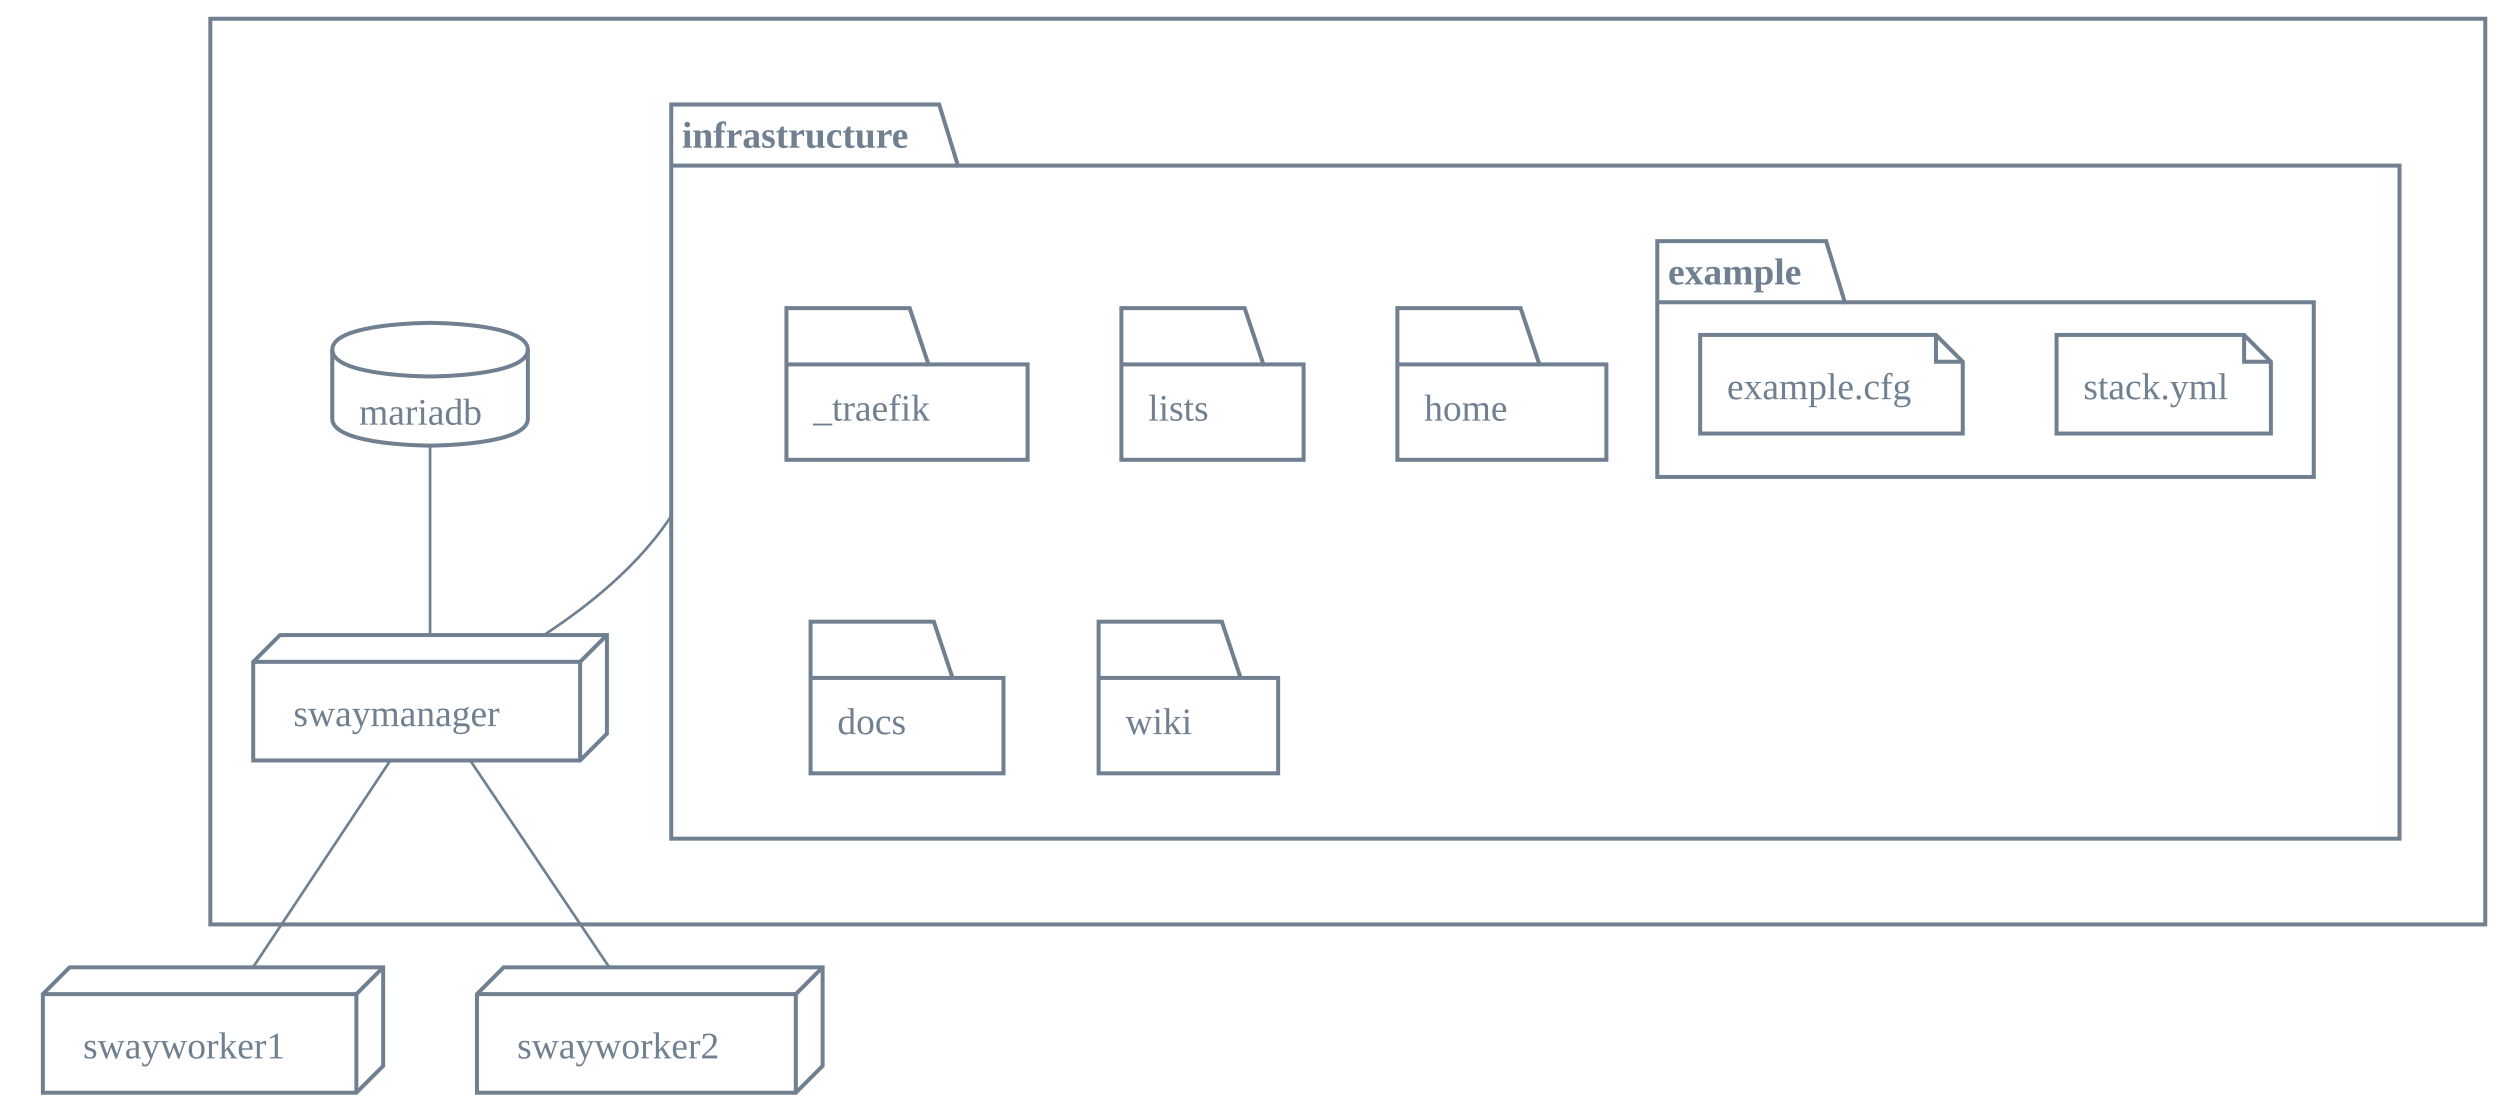
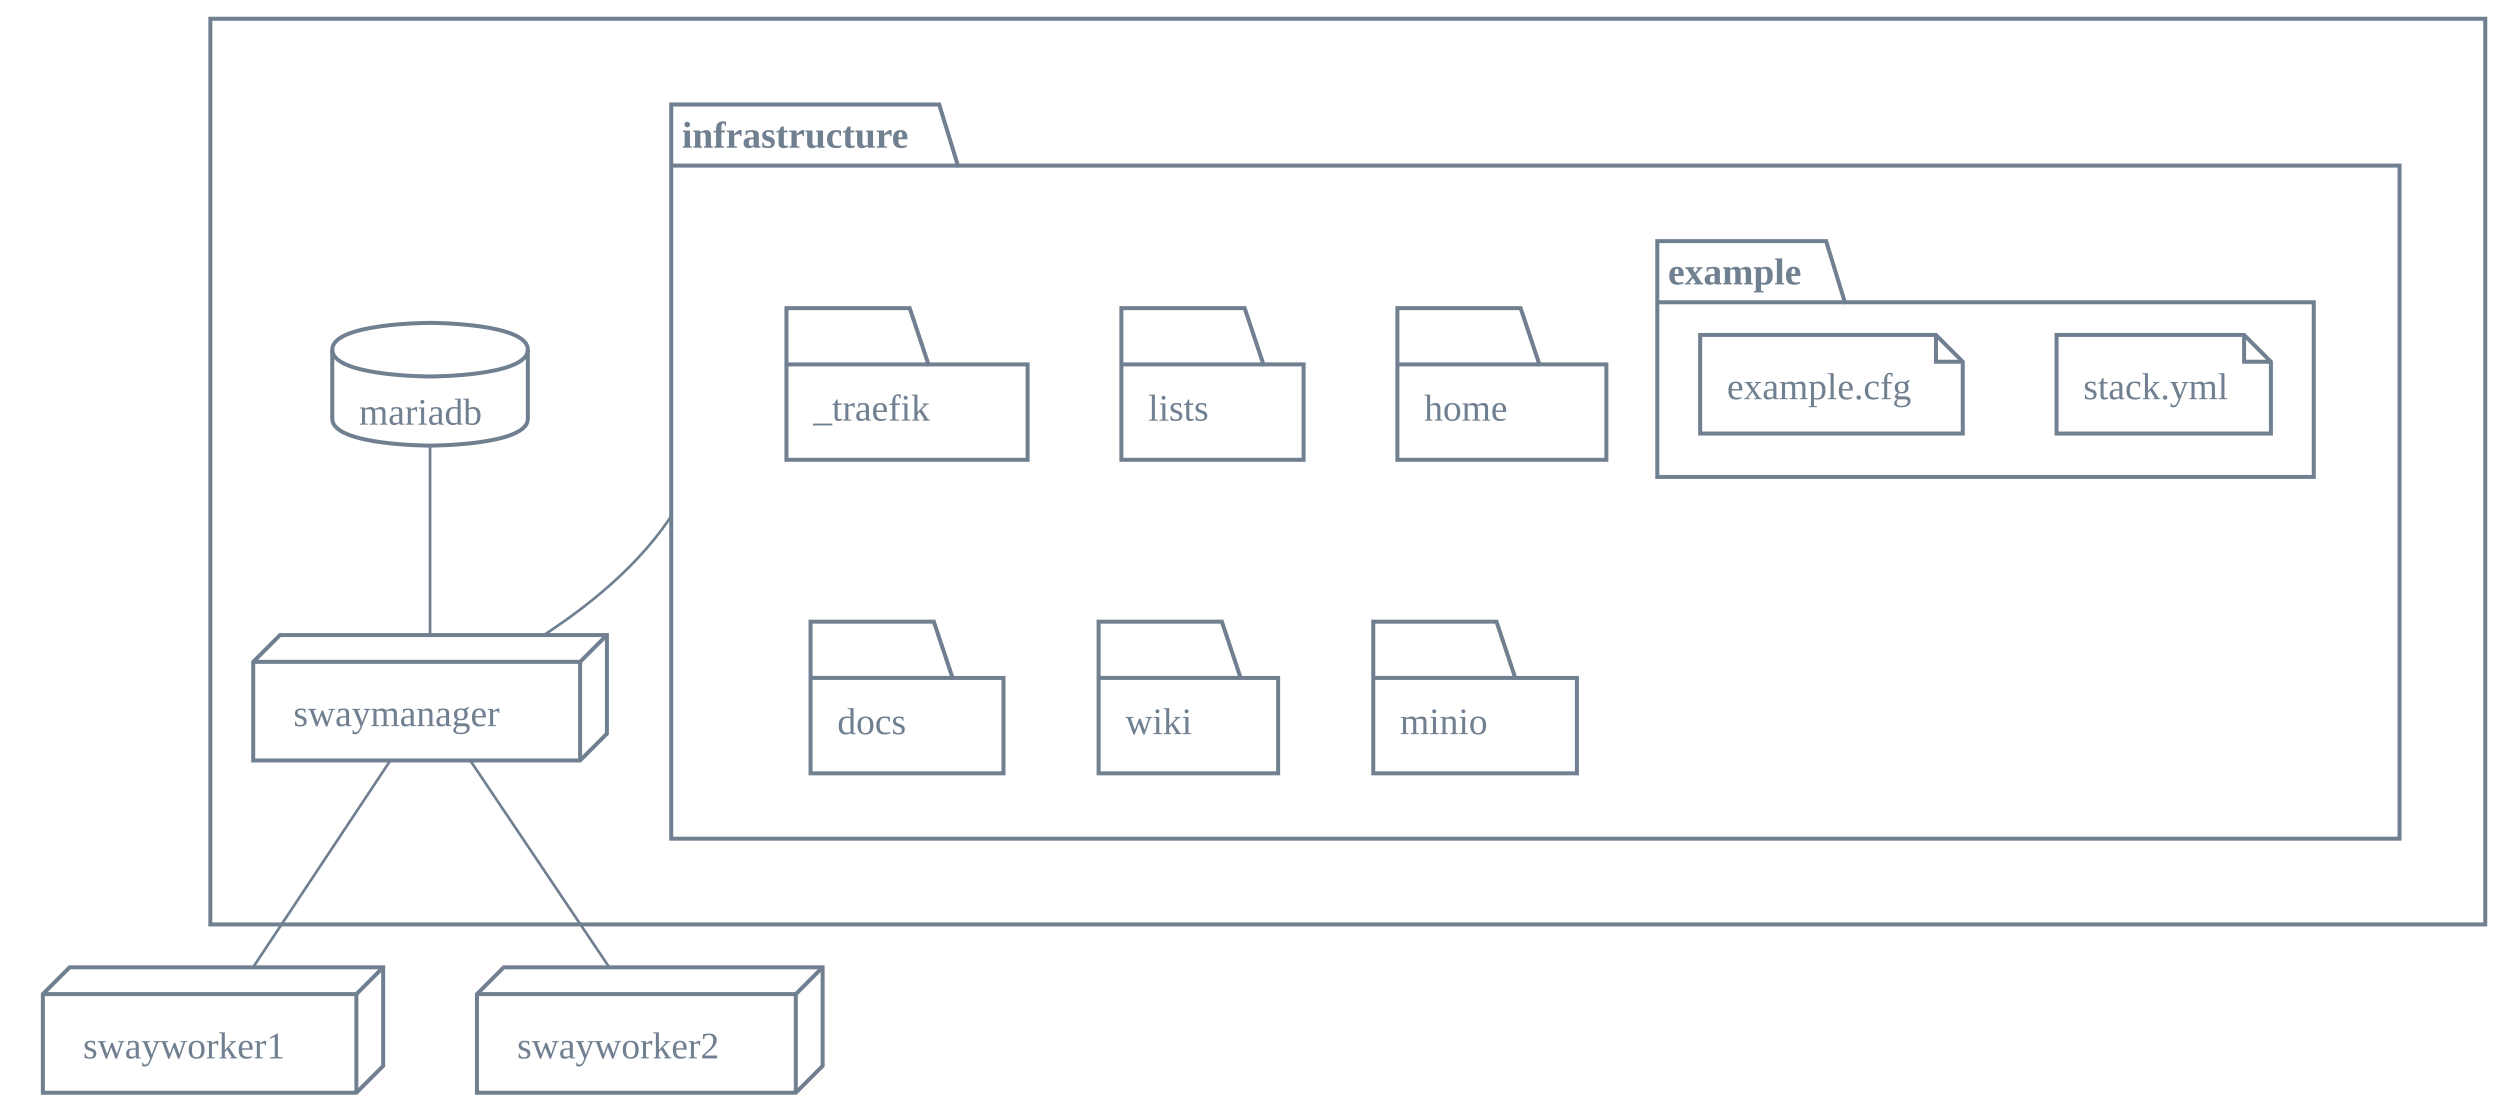
<svg xmlns="http://www.w3.org/2000/svg" contentScriptType="application/ecmascript" contentStyleType="text/css" height="828px" preserveAspectRatio="none" style="width:1866px;height:828px;background:#00000000;" version="1.1" viewBox="0 0 1866 828" width="1866px" zoomAndPan="magnify">
  <defs />
  <g>
    <rect height="676" style="stroke:#708090;stroke-width:3.0;fill:none;" width="1698" x="157" y="14" />
    <polygon points="501,78,701,78,715,123.6,1791,123.6,1791,626,501,626,501,78" style="stroke:#708090;stroke-width:3.0;fill:none;" />
    <line style="stroke:#708090;stroke-width:3.0;fill:none;" x1="501" x2="715" y1="123.6" y2="123.6" />
    <text fill="#708090" font-family="Exo 2" font-size="28" font-weight="bold" lengthAdjust="spacing" textLength="188" x="509" y="110.28">infrastructure</text>
    <polygon points="1237,180,1363,180,1377,225.6,1727,225.6,1727,356,1237,356,1237,180" style="stroke:#708090;stroke-width:3.0;fill:none;" />
    <line style="stroke:#708090;stroke-width:3.0;fill:none;" x1="1237" x2="1377" y1="225.6" y2="225.6" />
    <text fill="#708090" font-family="Exo 2" font-size="28" font-weight="bold" lengthAdjust="spacing" textLength="114" x="1245" y="212.28">example</text>
    <polygon points="189,494,209,474,453,474,453,547.6,433,567.6,189,567.6,189,494" style="stroke:#708090;stroke-width:3.0;fill:none;" />
    <line style="stroke:#708090;stroke-width:3.0;fill:none;" x1="433" x2="453" y1="494" y2="474" />
    <line style="stroke:#708090;stroke-width:3.0;fill:none;" x1="189" x2="433" y1="494" y2="494" />
    <line style="stroke:#708090;stroke-width:3.0;fill:none;" x1="433" x2="433" y1="494" y2="567.6" />
    <text fill="#708090" font-family="Exo 2" font-size="28" lengthAdjust="spacing" textLength="184" x="219" y="541.972">swaymanager</text>
    <path d="M248,261 C248,241 321,241 321,241 C321,241 394,241 394,261 L394,312.6 C394,332.6 321,332.6 321,332.6 C321,332.6 248,332.6 248,312.6 L248,261 " style="stroke:#708090;stroke-width:3.0;fill:none;" />
    <path d="M248,261 C248,281 321,281 321,281 C321,281 394,281 394,261 " fill="none" style="stroke:#708090;stroke-width:3.0;" />
    <text fill="#708090" font-family="Exo 2" font-size="28" lengthAdjust="spacing" textLength="106" x="268" y="316.972">mariadb</text>
    <polygon points="587,230,679,230,693,272,767,272,767,343.2,587,343.2,587,230" style="stroke:#708090;stroke-width:3.0;fill:none;" />
    <line style="stroke:#708090;stroke-width:3.0;fill:none;" x1="587" x2="693" y1="272" y2="272" />
    <text fill="#708090" font-family="Exo 2" font-size="28" lengthAdjust="spacing" textLength="96" x="607" y="313.972">_traefik</text>
    <polygon points="837,230,929,230,943,272,973,272,973,343.2,837,343.2,837,230" style="stroke:#708090;stroke-width:3.0;fill:none;" />
    <line style="stroke:#708090;stroke-width:3.0;fill:none;" x1="837" x2="943" y1="272" y2="272" />
    <text fill="#708090" font-family="Exo 2" font-size="28" lengthAdjust="spacing" textLength="52" x="857" y="313.972">lists</text>
    <polygon points="1043,230,1135,230,1149,272,1199,272,1199,343.2,1043,343.2,1043,230" style="stroke:#708090;stroke-width:3.0;fill:none;" />
    <line style="stroke:#708090;stroke-width:3.0;fill:none;" x1="1043" x2="1149" y1="272" y2="272" />
    <text fill="#708090" font-family="Exo 2" font-size="28" lengthAdjust="spacing" textLength="72" x="1063" y="313.972">home</text>
    <polygon points="605,464,697,464,711,506,749,506,749,577.2,605,577.2,605,464" style="stroke:#708090;stroke-width:3.0;fill:none;" />
    <line style="stroke:#708090;stroke-width:3.0;fill:none;" x1="605" x2="711" y1="506" y2="506" />
    <text fill="#708090" font-family="Exo 2" font-size="28" lengthAdjust="spacing" textLength="60" x="625" y="547.972">docs</text>
    <polygon points="820,464,912,464,926,506,954,506,954,577.2,820,577.2,820,464" style="stroke:#708090;stroke-width:3.0;fill:none;" />
    <line style="stroke:#708090;stroke-width:3.0;fill:none;" x1="820" x2="926" y1="506" y2="506" />
    <text fill="#708090" font-family="Exo 2" font-size="28" lengthAdjust="spacing" textLength="50" x="840" y="547.972">wiki</text>
+     <polygon points="1025,464,1117,464,1131,506,1177,506,1177,577.2,1025,577.2,1025,464" style="stroke:#708090;stroke-width:3.0;fill:none;" />
+     <line style="stroke:#708090;stroke-width:3.0;fill:none;" x1="1025" x2="1131" y1="506" y2="506" />
+     <text fill="#708090" font-family="Exo 2" font-size="28" lengthAdjust="spacing" textLength="68" x="1045" y="547.972">minio</text>
    <polygon points="1535,250,1535,323.6,1695,323.6,1695,270,1675,250,1535,250" style="stroke:#708090;stroke-width:3.0;fill:none;" />
    <path d="M1675,250 L1675,270 L1695,270 " style="stroke:#708090;stroke-width:3.0;fill:none;" />
    <text fill="#708090" font-family="Exo 2" font-size="28" lengthAdjust="spacing" textLength="120" x="1555" y="297.972">stack.yml</text>
    <polygon points="1269,250,1269,323.6,1465,323.6,1465,270,1445,250,1269,250" style="stroke:#708090;stroke-width:3.0;fill:none;" />
    <path d="M1445,250 L1445,270 L1465,270 " style="stroke:#708090;stroke-width:3.0;fill:none;" />
    <text fill="#708090" font-family="Exo 2" font-size="28" lengthAdjust="spacing" textLength="156" x="1289" y="297.972">example.cfg</text>
    <polygon points="32,742,52,722,286,722,286,795.6,266,815.6,32,815.6,32,742" style="stroke:#708090;stroke-width:3.0;fill:none;" />
    <line style="stroke:#708090;stroke-width:3.0;fill:none;" x1="266" x2="286" y1="742" y2="722" />
    <line style="stroke:#708090;stroke-width:3.0;fill:none;" x1="32" x2="266" y1="742" y2="742" />
    <line style="stroke:#708090;stroke-width:3.0;fill:none;" x1="266" x2="266" y1="742" y2="815.6" />
    <text fill="#708090" font-family="Exo 2" font-size="28" lengthAdjust="spacing" textLength="174" x="62" y="789.972">swayworker1</text>
    <polygon points="356,742,376,722,614,722,614,795.6,594,815.6,356,815.6,356,742" style="stroke:#708090;stroke-width:3.0;fill:none;" />
    <line style="stroke:#708090;stroke-width:3.0;fill:none;" x1="594" x2="614" y1="742" y2="722" />
    <line style="stroke:#708090;stroke-width:3.0;fill:none;" x1="356" x2="594" y1="742" y2="742" />
    <line style="stroke:#708090;stroke-width:3.0;fill:none;" x1="594" x2="594" y1="742" y2="815.6" />
    <text fill="#708090" font-family="Exo 2" font-size="28" lengthAdjust="spacing" textLength="178" x="386" y="789.972">swayworker2</text>
    <path d="M500.737,385.651 C500.316,386.287 499.89,386.921 499.461,387.553 C496.029,392.608 492.357,397.534 488.487,402.326 C480.748,411.911 472.217,420.965 463.23,429.465 C445.255,446.465 425.45,461.25 406.48,473.64 " fill="none" id="infrastructure-swaymanager" style="stroke:#708090;stroke-width:2.0;" />
    <path d="M321,333.34 C321,373.56 321,432.56 321,473.22 " fill="none" id="mariadb-swaymanager" style="stroke:#708090;stroke-width:2.0;" />
    <path d="M290.9,568.32 C261.82,612.14 217.98,678.18 188.94,721.92 " fill="none" id="swaymanager-swayworker1" style="stroke:#708090;stroke-width:2.0;" />
    <path d="M351.46,568.32 C380.92,612.14 425.3,678.18 454.7,721.92 " fill="none" id="swaymanager-swayworker2" style="stroke:#708090;stroke-width:2.0;" />
  </g>
</svg>
